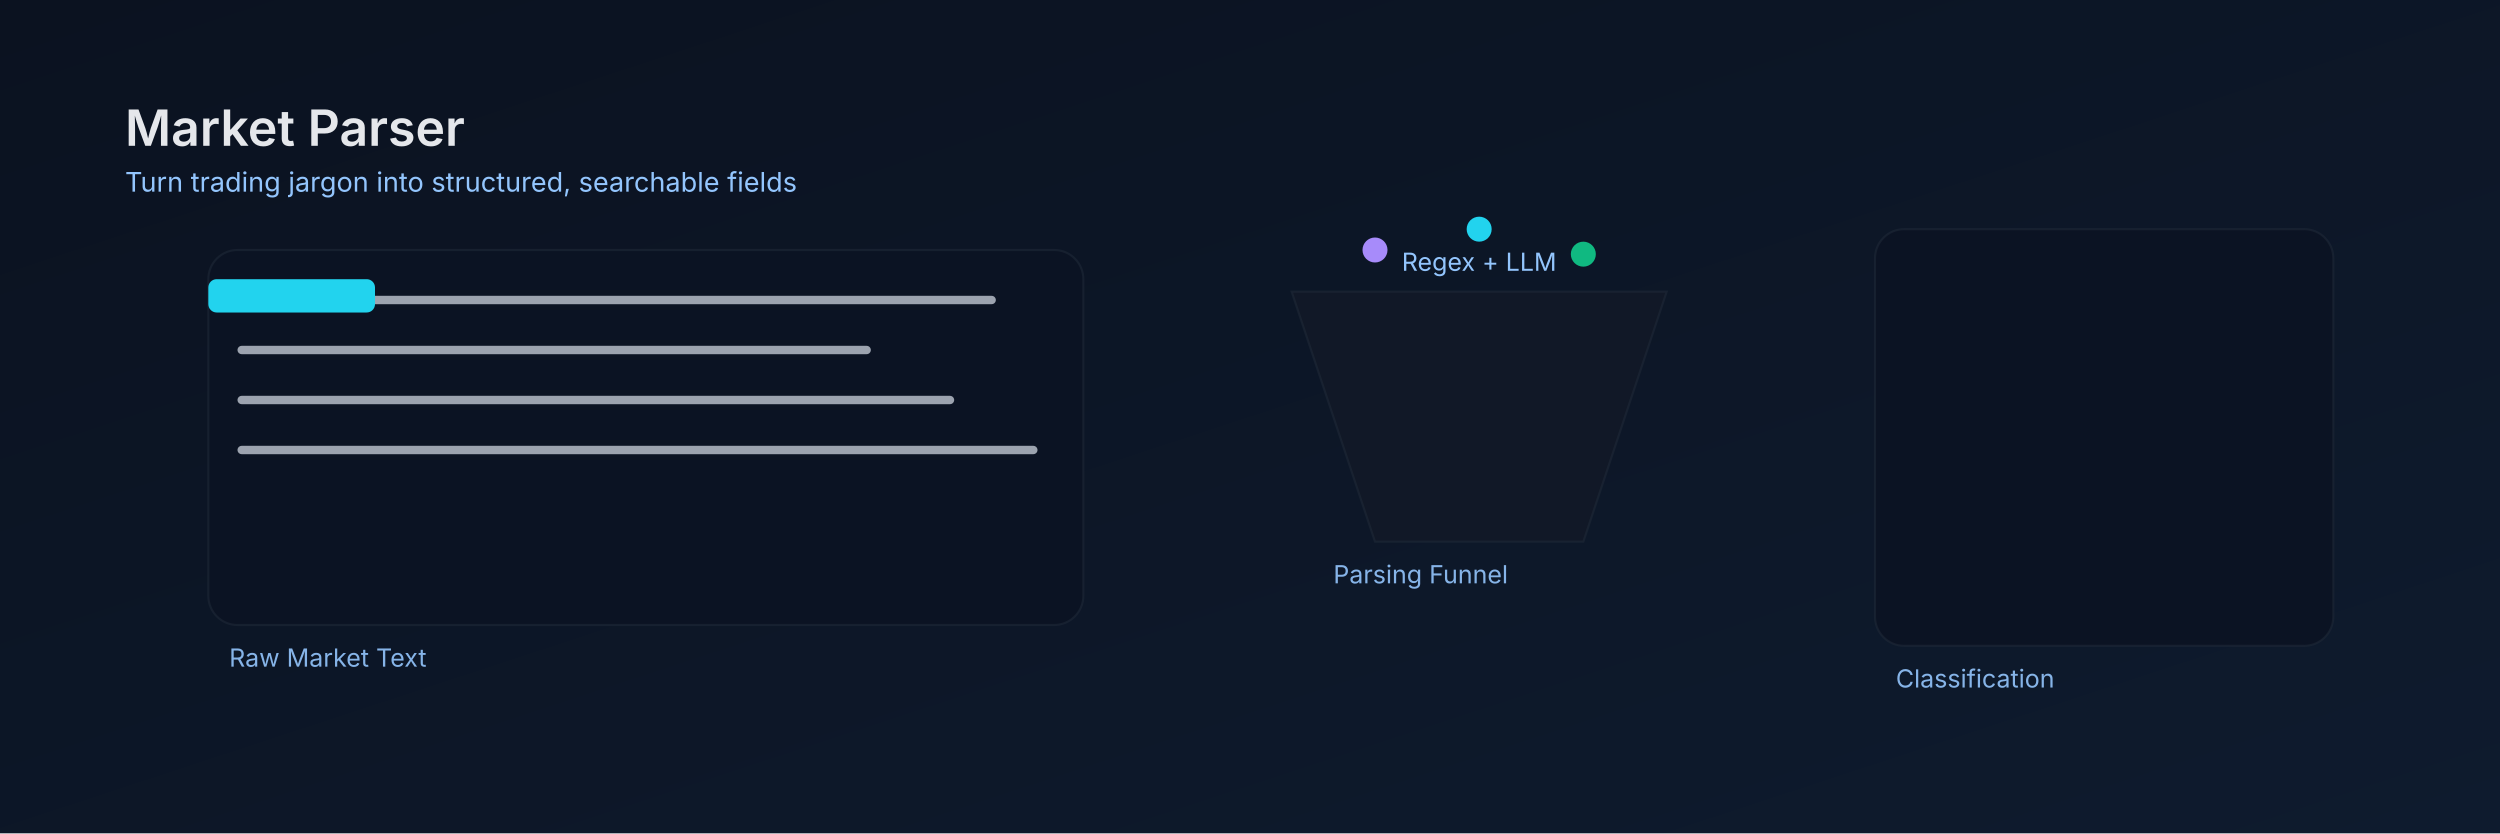
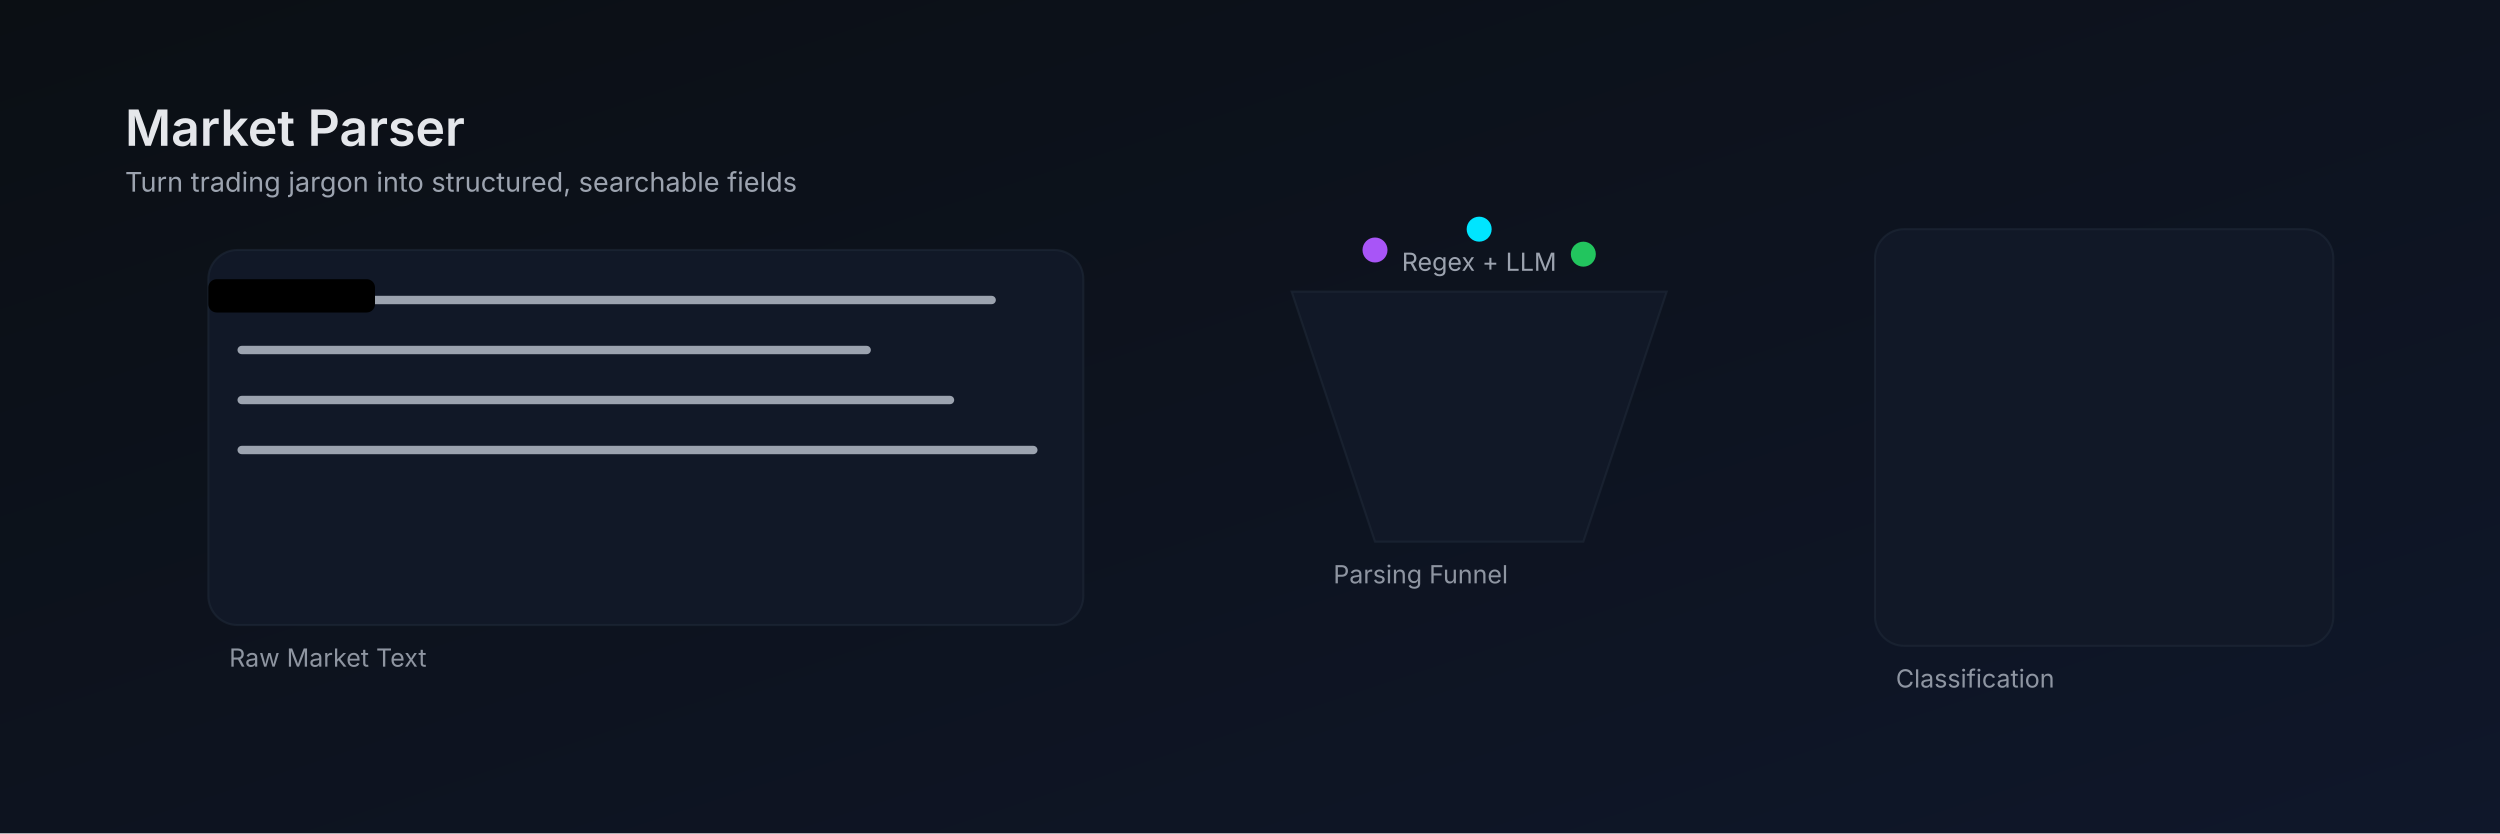
- <svg xmlns="http://www.w3.org/2000/svg" width="1200" height="400" viewBox="0 0 1200 400" fill="none">
+ <svg xmlns="http://www.w3.org/2000/svg" width="100%" height="100%" viewBox="0 0 1200 400" fill="none" preserveAspectRatio="xMidYMid slice">
  <defs>
    <linearGradient id="bg" x1="0" y1="0" x2="1" y2="1">
-       <stop offset="0%" stop-color="#0b1220" />
-       <stop offset="100%" stop-color="#0e1b2e" />
+       <stop offset="0%" stop-color="var(--bg-0, #0b0f14)" />
+       <stop offset="100%" stop-color="var(--bg-1, #0f172a)" />
    </linearGradient>
    <linearGradient id="accent" x1="0" y1="0" x2="1" y2="1">
-       <stop offset="0%" stop-color="#a78bfa" />
-       <stop offset="100%" stop-color="#6366f1" />
+       <stop offset="0%" stop-color="var(--svg-2, var(--accent, #a855f7))" />
+       <stop offset="100%" stop-color="var(--svg-2, var(--accent-strong, #7c3aed))" />
    </linearGradient>
    <linearGradient id="teal" x1="0" y1="0" x2="1" y2="1">
-       <stop offset="0%" stop-color="#22d3ee" />
-       <stop offset="100%" stop-color="#0ea5e9" />
+       <stop offset="0%" stop-color="var(--svg-1, var(--primary, #00e5ff))" />
+       <stop offset="100%" stop-color="var(--svg-1, var(--primary-strong, #38bdf8))" />
    </linearGradient>
    <linearGradient id="green" x1="0" y1="0" x2="0" y2="1">
-       <stop offset="0%" stop-color="#22c55e" />
-       <stop offset="100%" stop-color="#16a34a" />
+       <stop offset="0%" stop-color="var(--svg-3, var(--success, #22c55e))" />
+       <stop offset="100%" stop-color="var(--svg-3, var(--success-strong, #16a34a))" />
    </linearGradient>
  </defs>
  <rect x="0" y="0" width="1200" height="400" fill="url(#bg)" />
  <g transform="translate(60, 70)">
    <text x="0" y="0" fill="#e5e7eb" font-size="24" font-family="Inter, Arial" font-weight="600">Market Parser</text>
-     <text x="0" y="22" fill="#93c5fd" font-size="13" font-family="Inter, Arial">Turn trading jargon into structured, searchable fields</text>
+     <text x="0" y="22" fill="var(--text-1, #9ca3af)" font-size="13" font-family="Inter, Arial">Turn trading jargon into structured, searchable fields</text>
  </g>
  <g transform="translate(100, 120)">
-     <rect x="0" y="0" width="420" height="180" rx="14" fill="#0b1323" stroke="#1f2937" stroke-opacity="0.6" />
+     <rect x="0" y="0" width="420" height="180" rx="14" fill="var(--bg-2, #111827)" stroke="var(--border-subtle, #1f2937)" stroke-opacity="0.6" />
    <g transform="translate(16, 24)" stroke="#9ca3af" stroke-linecap="round" stroke-width="4">
      <line x1="0" y1="0" x2="360" y2="0" />
      <line x1="0" y1="24" x2="300" y2="24" />
      <line x1="0" y1="48" x2="340" y2="48" />
      <line x1="0" y1="72" x2="380" y2="72" />
    </g>
-     <rect x="0" y="14" width="80" height="16" rx="4" fill="#22d3ee">
+     <rect x="0" y="14" width="80" height="16" rx="4" fill="url(#teal)">
      <animate attributeName="x" values="0; 280; 0" dur="6s" repeatCount="indefinite" />
    </rect>
  </g>
  <g transform="translate(620, 140)">
-     <path d="M0,0 L180,0 L140,120 L40,120 Z" fill="#111827" stroke="#1f2937" stroke-opacity="0.6" />
-     <text x="90" y="-10" text-anchor="middle" fill="#93c5fd" font-family="Inter, Arial" font-size="12">Regex + LLM</text>
-     <circle cx="40" cy="-20" r="6" fill="#a78bfa">
+     <path d="M0,0 L180,0 L140,120 L40,120 Z" fill="var(--bg-2, #111827)" stroke="var(--border-subtle, #1f2937)" stroke-opacity="0.6" />
+     <text x="90" y="-10" text-anchor="middle" fill="var(--text-1, #9ca3af)" font-family="Inter, Arial" font-size="12">Regex + LLM</text>
+     <circle cx="40" cy="-20" r="6" fill="var(--accent, #a855f7)">
      <animate attributeName="cy" values="-20;0;-20" dur="3s" repeatCount="indefinite" />
    </circle>
-     <circle cx="90" cy="-30" r="6" fill="#22d3ee">
+     <circle cx="90" cy="-30" r="6" fill="var(--primary, #00e5ff)">
      <animate attributeName="cy" values="-30;0;-30" dur="3.4s" repeatCount="indefinite" />
    </circle>
-     <circle cx="140" cy="-18" r="6" fill="#10b981">
+     <circle cx="140" cy="-18" r="6" fill="var(--success, #22c55e)">
      <animate attributeName="cy" values="-18;0;-18" dur="3.8s" repeatCount="indefinite" />
    </circle>
  </g>
  <g transform="translate(900, 110)">
-     <rect x="0" y="0" width="220" height="200" rx="14" fill="#0b1323" stroke="#1f2937" stroke-opacity="0.6" />
+     <rect x="0" y="0" width="220" height="200" rx="14" fill="var(--bg-2, #111827)" stroke="var(--border-subtle, #1f2937)" stroke-opacity="0.6" />
    <g transform="translate(16, 24)">
      <rect x="0" y="0" width="0" height="16" rx="4" fill="#22d3ee">
        <animate attributeName="width" values="0;180;120;160" dur="4.2s" repeatCount="indefinite" />
      </rect>
      <rect x="0" y="32" width="0" height="16" rx="4" fill="#a78bfa">
        <animate attributeName="width" values="0;140;100;150" dur="4.6s" repeatCount="indefinite" />
      </rect>
      <rect x="0" y="64" width="0" height="16" rx="4" fill="#10b981">
        <animate attributeName="width" values="0;160;110;130" dur="5s" repeatCount="indefinite" />
      </rect>
    </g>
  </g>
-   <g font-family="Inter, Arial" font-size="12" fill="#93c5fd" opacity="0.9">
+   <g font-family="Inter, Arial" font-size="12" fill="var(--text-1, #9ca3af)" opacity="0.9">
    <text x="110" y="320">Raw Market Text</text>
    <text x="640" y="280">Parsing Funnel</text>
    <text x="910" y="330">Classification</text>
  </g>
</svg>
